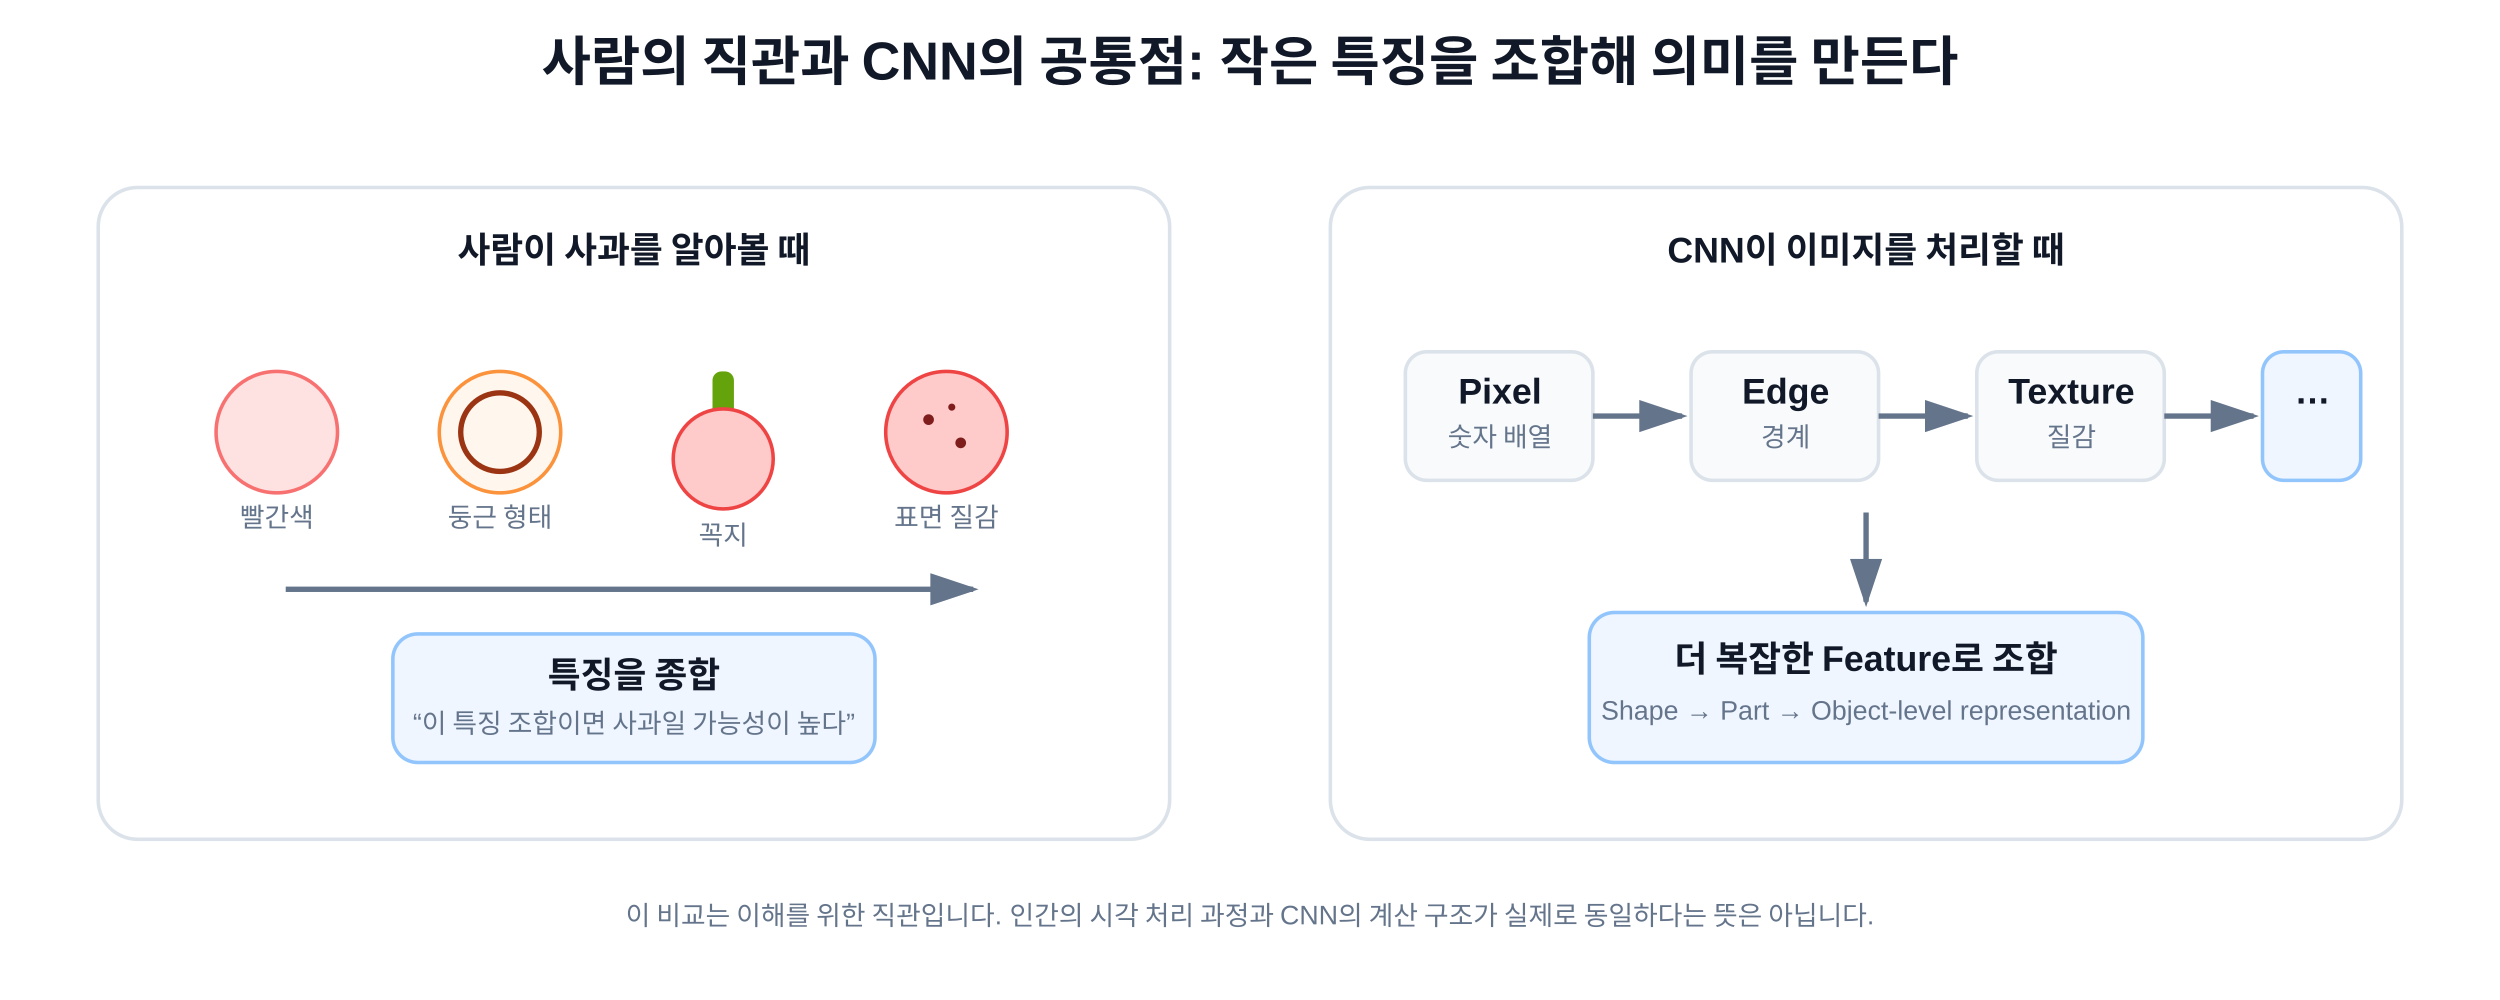
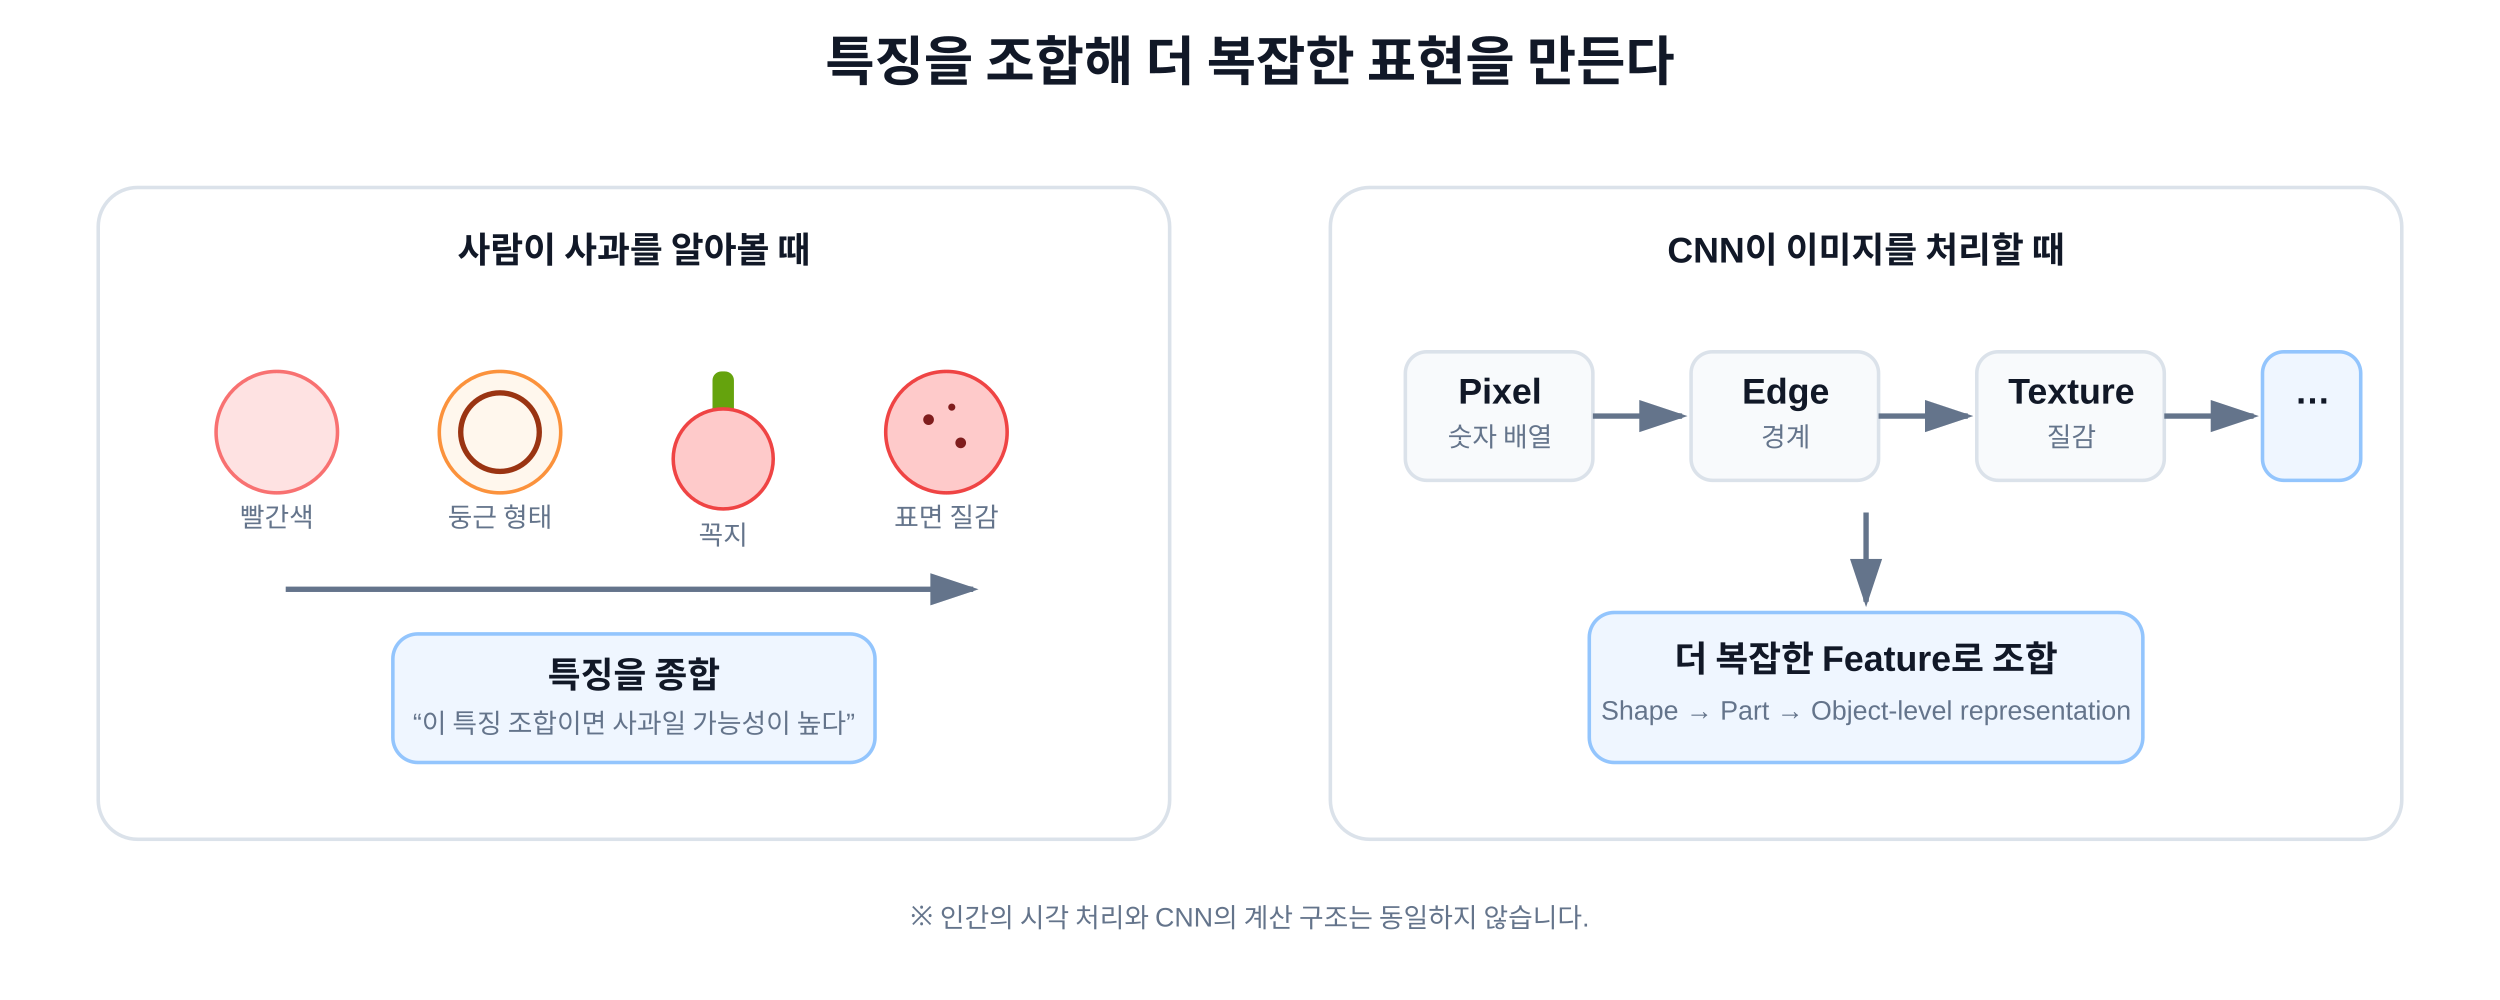
<svg xmlns="http://www.w3.org/2000/svg" width="1400" height="560" viewBox="0 0 1400 560">
  <rect width="1400" height="560" fill="#ffffff" />
  <style>
    .title{font:700 30px Arial,sans-serif;fill:#111827}
    .label{font:700 20px Arial,sans-serif;fill:#111827}
    .small{font:400 15px Arial,sans-serif;fill:#64748b}
    .box{fill:#ffffff;stroke:#dbe2ea;stroke-width:2}
    .soft{fill:#f8fafc;stroke:#dbe2ea;stroke-width:2}
    .accent{fill:#eff6ff;stroke:#93c5fd;stroke-width:2}
    .arrow{stroke:#64748b;stroke-width:3;fill:none;marker-end:url(#a)}
  </style>
  <defs>
    <marker id="a" markerWidth="10" markerHeight="10" refX="8" refY="3" orient="auto">
      <path d="M0,0 L0,6 L9,3 z" fill="#64748b" />
    </marker>
  </defs>
-   <text x="700" y="45" text-anchor="middle" class="title">사람의 직관과 CNN의 공통점: 작은 특징을 조합해 의미를 만든다</text>
+   <text x="700" y="45" text-anchor="middle" class="title">특징을 조합해 더 복잡한 표현을 만든다</text>
  <g transform="translate(55 105)">
    <rect width="600" height="365" rx="22" class="box" />
    <text x="300" y="42" text-anchor="middle" class="label">사람이 사과를 알아볼 때</text>
    <g transform="translate(55 92)">
      <circle cx="45" cy="45" r="34" fill="#fee2e2" stroke="#f87171" stroke-width="2" />
      <text x="45" y="98" text-anchor="middle" class="small">빨간색</text>
    </g>
    <g transform="translate(180 92)">
      <circle cx="45" cy="45" r="34" fill="#fff7ed" stroke="#fb923c" stroke-width="2" />
      <circle cx="45" cy="45" r="22" fill="none" stroke="#9a3412" stroke-width="3" />
      <text x="45" y="98" text-anchor="middle" class="small">둥근 형태</text>
    </g>
    <g transform="translate(305 92)">
      <rect x="39" y="11" width="12" height="35" rx="5" fill="#65a30d" />
      <circle cx="45" cy="60" r="28" fill="#fecaca" stroke="#ef4444" stroke-width="2" />
      <text x="45" y="108" text-anchor="middle" class="small">꼭지</text>
    </g>
    <g transform="translate(430 92)">
      <circle cx="45" cy="45" r="34" fill="#fecaca" stroke="#ef4444" stroke-width="2" />
      <circle cx="35" cy="38" r="3" fill="#7f1d1d" />
      <circle cx="53" cy="51" r="3" fill="#7f1d1d" />
      <circle cx="48" cy="31" r="2" fill="#7f1d1d" />
      <text x="45" y="98" text-anchor="middle" class="small">표면 질감</text>
    </g>
    <path d="M105 225 L490 225" class="arrow" />
    <rect x="165" y="250" width="270" height="72" rx="14" class="accent" />
    <text x="300" y="280" text-anchor="middle" class="label">특징을 종합</text>
    <text x="300" y="305" text-anchor="middle" class="small">“이 특징 조합이면 사과일 가능성이 높다”</text>
  </g>
  <g transform="translate(745 105)">
    <rect width="600" height="365" rx="22" class="box" />
    <text x="300" y="42" text-anchor="middle" class="label">CNN이 이미지를 처리할 때</text>
    <rect x="42" y="92" width="105" height="72" rx="12" class="soft" />
    <text x="95" y="121" text-anchor="middle" class="label">Pixel</text>
    <text x="95" y="145" text-anchor="middle" class="small">숫자 배열</text>
    <path d="M147 128 L197 128" class="arrow" />
    <rect x="202" y="92" width="105" height="72" rx="12" class="soft" />
    <text x="255" y="121" text-anchor="middle" class="label">Edge</text>
    <text x="255" y="145" text-anchor="middle" class="small">경계</text>
    <path d="M307 128 L357 128" class="arrow" />
    <rect x="362" y="92" width="105" height="72" rx="12" class="soft" />
    <text x="415" y="121" text-anchor="middle" class="label">Texture</text>
    <text x="415" y="145" text-anchor="middle" class="small">질감</text>
    <path d="M467 128 L517 128" class="arrow" />
    <rect x="522" y="92" width="55" height="72" rx="12" class="accent" />
    <text x="550" y="121" text-anchor="middle" class="label">…</text>
    <path d="M300 182 L300 232" class="arrow" />
    <rect x="145" y="238" width="310" height="84" rx="14" class="accent" />
    <text x="300" y="271" text-anchor="middle" class="label">더 복잡한 Feature로 조합</text>
    <text x="300" y="298" text-anchor="middle" class="small">Shape → Part → Object-level representation</text>
  </g>
-   <text x="700" y="518" text-anchor="middle" class="small">이 비교는 이해를 위한 직관입니다. 인간의 시각 처리 과정과 CNN의 계산 구조가 실제로 동일하다는 뜻은 아닙니다.</text>
+   <text x="700" y="518" text-anchor="middle" class="small">※ 인간의 시각 처리와 CNN의 계산 구조는 동일하지 않습니다.</text>
</svg>
